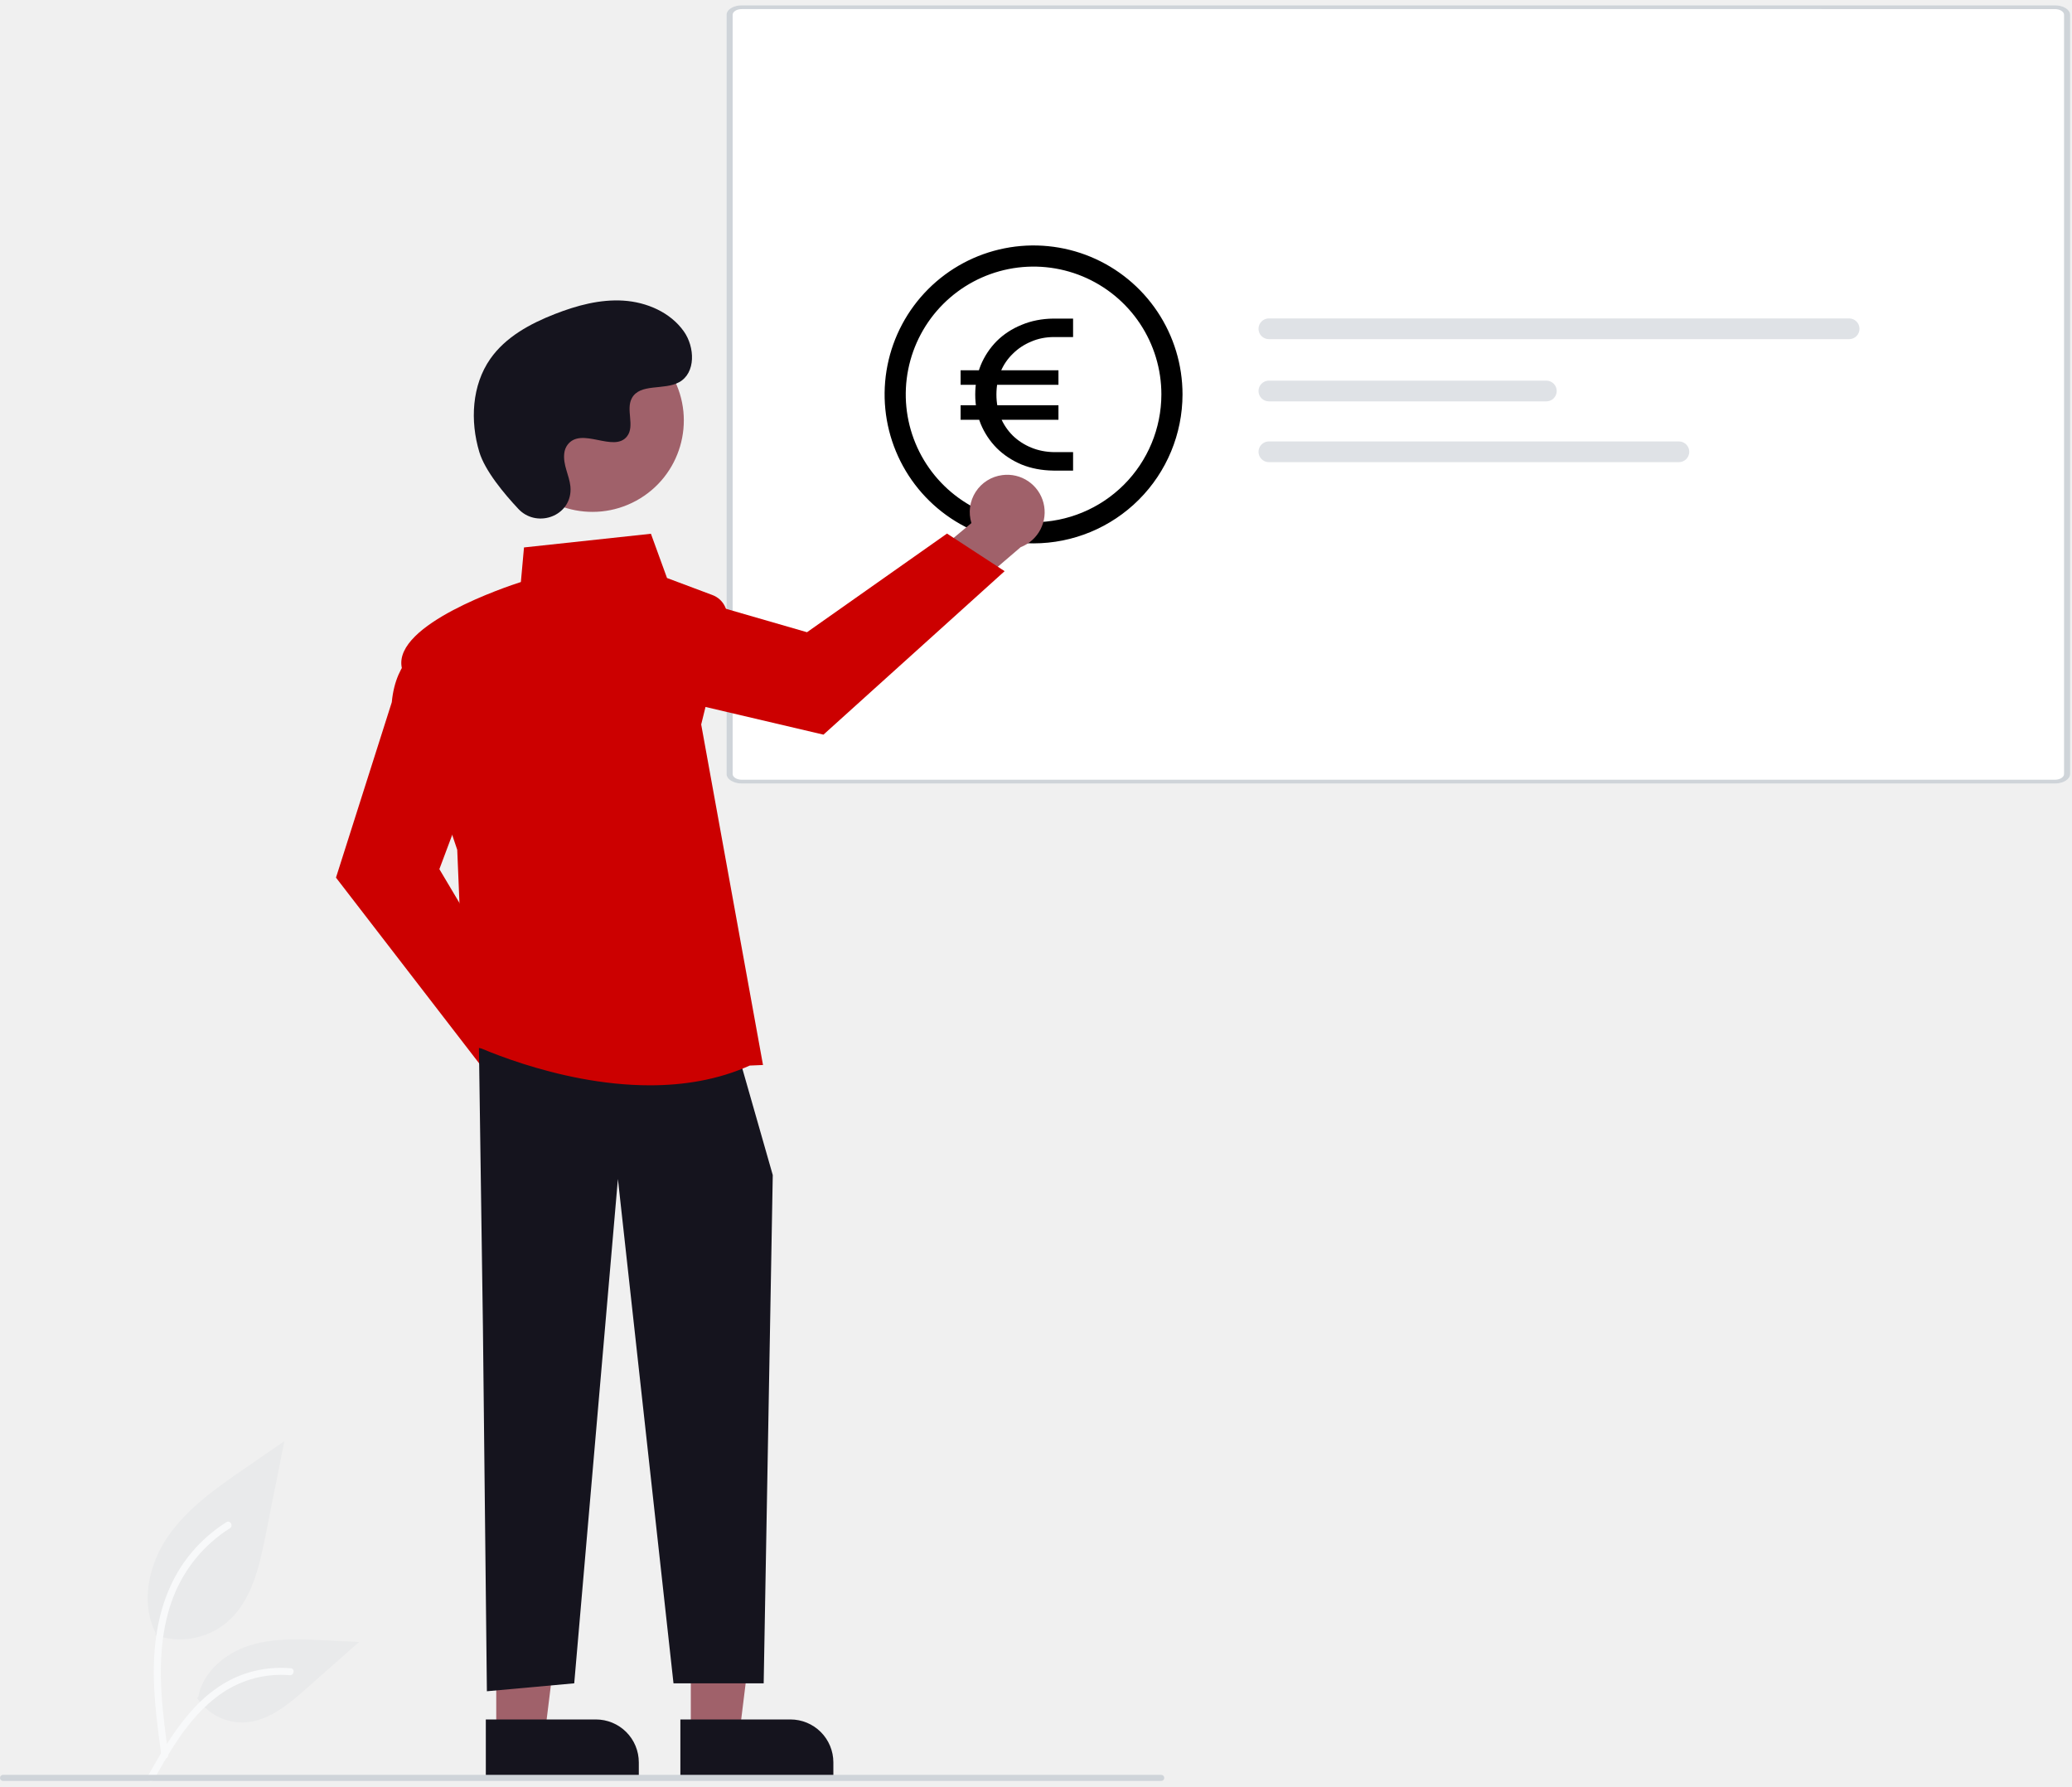
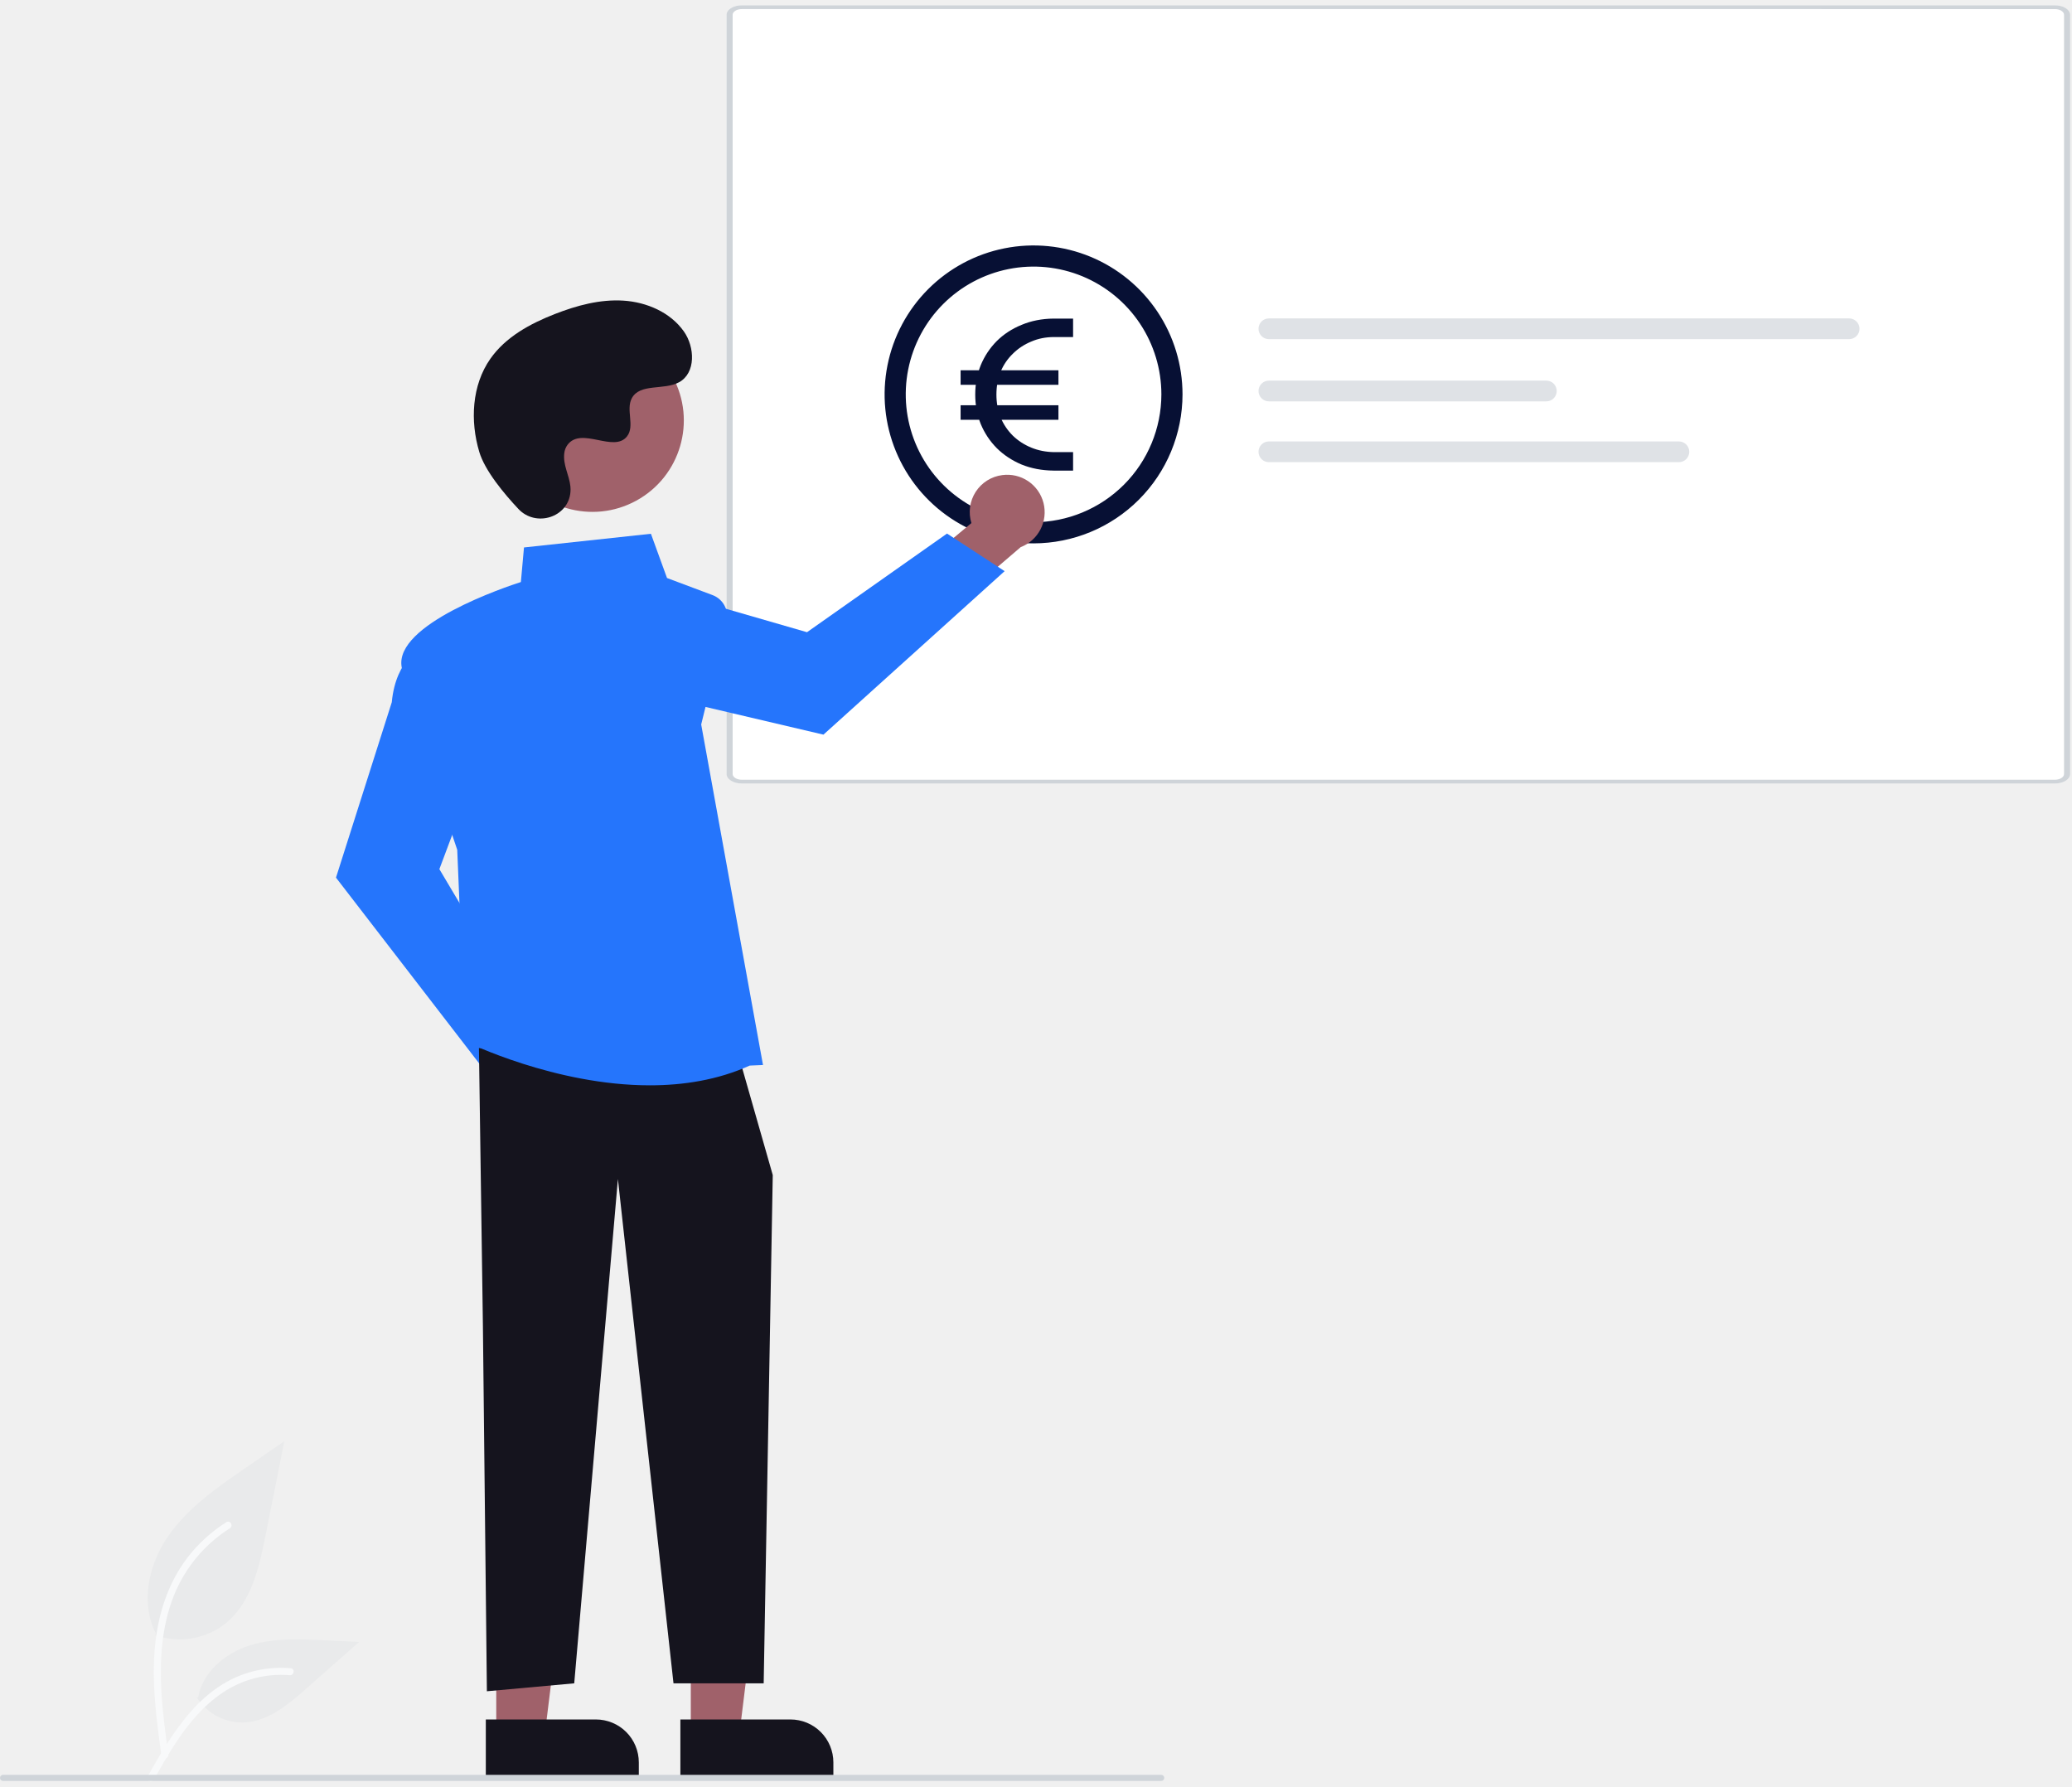
<svg xmlns="http://www.w3.org/2000/svg" width="196" height="169" viewBox="0 0 196 169" fill="none">
-   <g clip-path="url(#clip0_544_66250)">
-     <path d="M14.702 154.671C15.83 155.068 17.041 155.167 18.219 154.96C19.396 154.752 20.501 154.245 21.425 153.487C23.78 151.51 24.519 148.255 25.12 145.239L26.897 136.32L23.176 138.882C20.501 140.724 17.765 142.626 15.913 145.294C14.06 147.962 13.252 151.605 14.74 154.492" fill="#E9EAEB" />
+   <g clip-path="url(#clip0_1731_75434)">
+     <path d="M14.701 154.672C15.829 155.069 17.041 155.168 18.218 154.961C19.396 154.753 20.5 154.246 21.425 153.488C23.78 151.511 24.519 148.256 25.119 145.24L26.896 136.321L23.176 138.883C20.5 140.725 17.765 142.627 15.912 145.295C14.06 147.963 13.252 151.606 14.74 154.493" fill="#E9EAEB" />
    <path d="M15.276 166.091C14.807 162.68 14.326 159.224 14.655 155.776C14.947 152.714 15.881 149.723 17.783 147.27C18.793 145.971 20.021 144.858 21.413 143.981C21.776 143.752 22.11 144.327 21.749 144.555C19.34 146.077 17.477 148.325 16.428 150.975C15.27 153.921 15.084 157.133 15.283 160.263C15.404 162.156 15.66 164.036 15.917 165.914C15.938 165.999 15.925 166.089 15.882 166.165C15.839 166.24 15.768 166.297 15.685 166.323C15.6 166.346 15.509 166.335 15.433 166.291C15.356 166.248 15.3 166.176 15.276 166.091L15.276 166.091Z" fill="#F8F9FA" />
-     <path d="M18.646 160.617C19.13 161.353 19.795 161.952 20.578 162.355C21.36 162.759 22.233 162.955 23.113 162.923C25.374 162.816 27.259 161.238 28.955 159.74L33.973 155.309L30.652 155.15C28.264 155.036 25.814 154.928 23.539 155.666C21.264 156.403 19.166 158.175 18.75 160.53" fill="#E9EAEB" />
-     <path d="M13.952 168.052C16.206 164.063 18.821 159.63 23.493 158.213C24.792 157.821 26.154 157.68 27.506 157.799C27.932 157.836 27.826 158.492 27.401 158.456C25.135 158.268 22.873 158.866 20.996 160.15C19.191 161.379 17.785 163.088 16.595 164.9C15.866 166.01 15.213 167.167 14.56 168.323C14.351 168.692 13.741 168.426 13.952 168.052Z" fill="#F8F9FA" />
-     <path d="M194.383 74.115H70.17C69.787 74.114 69.42 74.019 69.15 73.851C68.879 73.683 68.727 73.454 68.726 73.216V1.399C68.727 1.161 68.879 0.932 69.15 0.764C69.42 0.595 69.787 0.5 70.17 0.5H194.383C194.765 0.5 195.132 0.595 195.403 0.764C195.673 0.932 195.826 1.161 195.826 1.399V73.216C195.826 73.454 195.674 73.682 195.403 73.851C195.132 74.019 194.765 74.114 194.383 74.115Z" fill="white" />
-     <path d="M120.027 30.119C119.767 30.12 119.519 30.223 119.335 30.407C119.152 30.591 119.049 30.84 119.049 31.1C119.049 31.36 119.152 31.609 119.335 31.793C119.519 31.976 119.767 32.08 120.027 32.081H174.92C175.18 32.08 175.429 31.976 175.612 31.793C175.795 31.609 175.898 31.36 175.898 31.1C175.898 30.84 175.795 30.591 175.612 30.407C175.429 30.223 175.18 30.12 174.92 30.119H120.027Z" fill="#DFE2E6" />
-     <path d="M120.027 36.004C119.767 36.005 119.519 36.108 119.335 36.292C119.152 36.476 119.049 36.725 119.049 36.985C119.049 37.244 119.152 37.493 119.335 37.677C119.519 37.861 119.767 37.965 120.027 37.965H146.279C146.538 37.965 146.787 37.861 146.97 37.677C147.154 37.493 147.257 37.244 147.257 36.985C147.257 36.725 147.154 36.476 146.97 36.292C146.787 36.108 146.538 36.005 146.279 36.004H120.027Z" fill="#DFE2E6" />
-     <path d="M120.027 41.754C119.767 41.755 119.519 41.858 119.335 42.042C119.152 42.226 119.049 42.475 119.049 42.735C119.049 42.994 119.152 43.243 119.335 43.427C119.519 43.611 119.767 43.715 120.027 43.715H158.817C159.076 43.715 159.325 43.611 159.509 43.427C159.692 43.243 159.795 42.994 159.795 42.735C159.795 42.475 159.692 42.226 159.509 42.042C159.325 41.858 159.076 41.755 158.817 41.754H120.027Z" fill="#DFE2E6" />
-     <path d="M194.383 74.115H70.17C69.787 74.114 69.42 74.019 69.15 73.851C68.879 73.683 68.727 73.454 68.726 73.216V1.399C68.727 1.161 68.879 0.932 69.15 0.764C69.42 0.595 69.787 0.5 70.17 0.5H194.383C194.765 0.5 195.132 0.595 195.403 0.764C195.673 0.932 195.826 1.161 195.826 1.399V73.216C195.826 73.454 195.674 73.682 195.403 73.851C195.132 74.019 194.765 74.114 194.383 74.115ZM70.17 0.859C69.94 0.859 69.721 0.916 69.558 1.017C69.396 1.118 69.305 1.255 69.304 1.398V73.216C69.305 73.358 69.396 73.495 69.558 73.596C69.721 73.697 69.94 73.754 70.17 73.754H194.383C194.612 73.754 194.832 73.697 194.994 73.596C195.156 73.495 195.248 73.358 195.248 73.216V1.399C195.248 1.256 195.156 1.119 194.994 1.018C194.832 0.917 194.612 0.86 194.383 0.86L70.17 0.859Z" fill="#CFD4D9" />
-     <path fill-rule="evenodd" clip-rule="evenodd" d="M91.053 47.36C93.041 48.688 95.378 49.397 97.769 49.397C100.974 49.393 104.047 48.118 106.314 45.852C108.581 43.585 109.856 40.512 109.86 37.306C109.86 34.915 109.151 32.578 107.822 30.59C106.494 28.602 104.605 27.052 102.396 26.137C100.187 25.222 97.756 24.983 95.411 25.449C93.066 25.916 90.911 27.067 89.22 28.758C87.529 30.449 86.378 32.603 85.912 34.949C85.445 37.294 85.684 39.725 86.6 41.934C87.515 44.143 89.064 46.031 91.053 47.36ZM111.86 37.307C111.86 34.52 111.033 31.796 109.485 29.479C107.937 27.162 105.736 25.356 103.162 24.289C100.587 23.223 97.754 22.944 95.021 23.488C92.287 24.031 89.777 25.373 87.806 27.344C85.836 29.314 84.494 31.825 83.95 34.558C83.406 37.292 83.685 40.125 84.752 42.699C85.818 45.274 87.624 47.475 89.941 49.023C92.259 50.571 94.983 51.397 97.77 51.397C101.505 51.393 105.087 49.907 107.728 47.266C110.37 44.624 111.856 41.043 111.86 37.307Z" fill="black" />
-     <path d="M54.952 101.782C54.927 101.268 54.79 100.765 54.551 100.309C54.311 99.854 53.974 99.456 53.565 99.144C53.154 98.833 52.681 98.615 52.178 98.506C51.675 98.398 51.154 98.4 50.652 98.515L45.994 91.951L41.315 93.809L48.023 102.985C48.271 103.816 48.815 104.527 49.552 104.983C50.289 105.439 51.167 105.61 52.022 105.461C52.876 105.313 53.646 104.856 54.186 104.178C54.726 103.5 54.998 102.648 54.952 101.782Z" fill="#A0616A" />
-     <path d="M45.874 101.296L31.782 83.014L37.062 66.419C37.449 62.246 40.06 61.081 40.171 61.034L40.34 60.961L44.935 73.214L41.562 82.211L49.842 96.138L45.874 101.296Z" fill="#CC0000" />
-     <path d="M94.815 44.939C94.305 45.003 93.814 45.178 93.378 45.452C92.942 45.726 92.572 46.093 92.293 46.526C92.014 46.958 91.834 47.447 91.764 47.957C91.695 48.467 91.738 48.987 91.89 49.478L85.707 54.629L87.92 59.151L96.551 51.754C97.36 51.442 98.026 50.845 98.424 50.075C98.822 49.305 98.924 48.416 98.71 47.575C98.496 46.735 97.982 46.003 97.264 45.517C96.546 45.031 95.675 44.825 94.815 44.939Z" fill="#A0616A" />
-     <path d="M95.032 54.026L77.894 69.49L60.94 65.508C56.751 65.445 55.387 62.932 55.331 62.825L55.246 62.662L67.107 57.133L76.338 59.801L89.582 50.469L95.032 54.026Z" fill="#CC0000" />
-     <path d="M65.347 163.958L69.951 163.958L72.141 146.197L65.346 146.198L65.347 163.958Z" fill="#A0616A" />
-     <path d="M78.832 168.232L64.36 168.233L64.36 162.642L74.771 162.641C75.848 162.641 76.881 163.069 77.642 163.83C78.404 164.592 78.831 165.624 78.832 166.701L78.832 168.232Z" fill="#15141E" />
-     <path d="M46.943 163.958L51.548 163.958L53.738 146.197L46.942 146.198L46.943 163.958Z" fill="#A0616A" />
-     <path d="M60.428 168.232L45.957 168.233L45.956 162.642L56.368 162.641C56.901 162.641 57.429 162.746 57.922 162.95C58.414 163.154 58.862 163.453 59.239 163.83C59.616 164.207 59.915 164.655 60.119 165.147C60.323 165.64 60.428 166.168 60.428 166.701L60.428 168.232Z" fill="#15141E" />
-     <path d="M45.305 99.129L45.681 125.42L46.057 159.974L54.319 159.223L58.451 111.523L63.709 159.223H72.24L73.099 111.148L70.094 100.631L45.305 99.129Z" fill="#15141E" />
-     <path d="M61.478 102.659C52.487 102.66 44.212 98.591 44.1 98.535L44.007 98.489L43.252 80.382C43.034 79.742 38.726 67.117 37.996 63.104C37.257 59.038 47.971 55.47 49.272 55.053L49.567 51.782L61.574 50.488L63.096 54.673L67.403 56.288C67.891 56.472 68.295 56.828 68.539 57.289C68.782 57.75 68.848 58.285 68.724 58.791L66.329 68.527L72.176 100.737L70.918 100.791C67.9 102.154 64.644 102.659 61.478 102.659Z" fill="#CC0000" />
+     <path d="M18.646 160.617C19.13 161.353 19.795 161.952 20.577 162.355C21.36 162.759 22.233 162.955 23.112 162.923C25.374 162.816 27.259 161.238 28.955 159.74L33.973 155.309L30.652 155.15C28.264 155.036 25.813 154.928 23.538 155.666C21.263 156.403 19.165 158.175 18.749 160.53" fill="#E9EAEB" />
+     <path d="M13.952 168.052C16.207 164.063 18.821 159.63 23.494 158.213C24.793 157.821 26.155 157.68 27.506 157.799C27.933 157.836 27.826 158.492 27.401 158.456C25.135 158.268 22.873 158.866 20.997 160.15C19.191 161.379 17.785 163.088 16.595 164.9C15.866 166.01 15.213 167.167 14.56 168.323C14.351 168.692 13.741 168.426 13.952 168.052Z" fill="#F8F9FA" />
+     <path d="M194.383 74.115H70.17C69.787 74.114 69.42 74.019 69.15 73.851C68.879 73.683 68.727 73.454 68.726 73.216V1.399C68.727 1.161 68.879 0.932 69.15 0.764C69.42 0.595 69.787 0.5 70.17 0.5H194.383C194.765 0.5 195.132 0.595 195.403 0.764C195.674 0.932 195.826 1.161 195.826 1.399V73.216C195.826 73.454 195.674 73.682 195.403 73.851C195.132 74.019 194.765 74.114 194.383 74.115Z" fill="white" />
+     <path d="M120.027 30.118C119.767 30.119 119.518 30.222 119.335 30.406C119.152 30.59 119.049 30.839 119.049 31.099C119.049 31.359 119.152 31.608 119.335 31.791C119.518 31.975 119.767 32.079 120.027 32.08H174.92C175.179 32.079 175.428 31.975 175.612 31.791C175.795 31.608 175.898 31.359 175.898 31.099C175.898 30.839 175.795 30.59 175.612 30.406C175.428 30.222 175.179 30.119 174.92 30.118H120.027Z" fill="#DFE2E6" />
+     <path d="M120.027 36.003C119.767 36.004 119.518 36.107 119.335 36.291C119.152 36.475 119.049 36.724 119.049 36.984C119.049 37.243 119.152 37.492 119.335 37.676C119.518 37.86 119.767 37.964 120.027 37.964H146.278C146.538 37.964 146.787 37.86 146.97 37.676C147.154 37.492 147.257 37.243 147.257 36.984C147.257 36.724 147.154 36.475 146.97 36.291C146.787 36.107 146.538 36.004 146.278 36.003H120.027Z" fill="#DFE2E6" />
+     <path d="M120.027 41.755C119.767 41.755 119.518 41.859 119.335 42.043C119.152 42.227 119.049 42.476 119.049 42.736C119.049 42.995 119.152 43.244 119.335 43.428C119.518 43.612 119.767 43.716 120.027 43.716H158.817C159.076 43.716 159.325 43.612 159.508 43.428C159.692 43.244 159.795 42.995 159.795 42.736C159.795 42.476 159.692 42.227 159.508 42.043C159.325 41.859 159.076 41.755 158.817 41.755H120.027Z" fill="#DFE2E6" />
+     <path d="M194.383 74.115H70.17C69.787 74.114 69.42 74.019 69.15 73.851C68.879 73.683 68.727 73.454 68.726 73.216V1.399C68.727 1.161 68.879 0.932 69.15 0.764C69.42 0.595 69.787 0.5 70.17 0.5H194.383C194.765 0.5 195.132 0.595 195.403 0.764C195.674 0.932 195.826 1.161 195.826 1.399V73.216C195.826 73.454 195.674 73.682 195.403 73.851C195.132 74.019 194.765 74.114 194.383 74.115ZM70.17 0.859C69.941 0.859 69.721 0.916 69.558 1.017C69.396 1.118 69.305 1.255 69.304 1.398V73.216C69.305 73.358 69.396 73.495 69.558 73.596C69.721 73.697 69.941 73.754 70.17 73.754H194.383C194.612 73.754 194.832 73.697 194.994 73.596C195.156 73.495 195.248 73.358 195.248 73.216V1.399C195.248 1.256 195.156 1.119 194.994 1.018C194.832 0.917 194.612 0.86 194.383 0.86L70.17 0.859Z" fill="#CFD4D9" />
+     <path fill-rule="evenodd" clip-rule="evenodd" d="M91.052 47.36C93.04 48.688 95.378 49.397 97.769 49.397C100.974 49.393 104.047 48.118 106.314 45.852C108.58 43.585 109.856 40.512 109.86 37.306C109.86 34.915 109.15 32.578 107.822 30.59C106.494 28.602 104.605 27.052 102.396 26.137C100.187 25.222 97.756 24.983 95.411 25.449C93.065 25.916 90.911 27.067 89.22 28.758C87.529 30.449 86.378 32.603 85.911 34.949C85.445 37.294 85.684 39.725 86.599 41.934C87.514 44.143 89.064 46.031 91.052 47.36ZM111.86 37.307C111.86 34.52 111.033 31.796 109.485 29.479C107.937 27.162 105.736 25.356 103.161 24.289C100.587 23.223 97.754 22.944 95.02 23.488C92.287 24.031 89.776 25.373 87.806 27.344C85.835 29.314 84.493 31.825 83.95 34.558C83.406 37.292 83.685 40.125 84.752 42.699C85.818 45.274 87.624 47.475 89.941 49.023C92.258 50.571 94.983 51.397 97.769 51.397C101.505 51.393 105.087 49.907 107.728 47.266C110.37 44.624 111.855 41.043 111.86 37.307Z" fill="#071034" />
+     <path d="M54.952 101.782C54.927 101.268 54.79 100.765 54.551 100.309C54.311 99.854 53.974 99.456 53.564 99.144C53.154 98.833 52.681 98.615 52.178 98.506C51.675 98.398 51.154 98.4 50.652 98.515L45.994 91.951L41.315 93.809L48.023 102.985C48.27 103.816 48.815 104.527 49.552 104.983C50.289 105.439 51.167 105.61 52.022 105.461C52.876 105.313 53.645 104.856 54.185 104.178C54.726 103.5 54.998 102.648 54.952 101.782Z" fill="#A0616A" />
+     <path d="M45.874 101.296L31.782 83.014L37.062 66.419C37.449 62.246 40.06 61.081 40.171 61.034L40.34 60.961L44.935 73.214L41.562 82.211L49.842 96.138L45.874 101.296Z" fill="#2575FC" />
+     <path d="M94.815 44.938C94.305 45.002 93.814 45.177 93.378 45.451C92.942 45.725 92.572 46.092 92.293 46.525C92.014 46.957 91.834 47.446 91.764 47.956C91.694 48.466 91.737 48.986 91.89 49.477L85.707 54.628L87.92 59.15L96.551 51.753C97.36 51.441 98.026 50.844 98.424 50.074C98.822 49.304 98.924 48.414 98.71 47.574C98.496 46.734 97.982 46.002 97.264 45.516C96.546 45.03 95.675 44.824 94.815 44.938Z" fill="#A0616A" />
+     <path d="M95.032 54.025L77.894 69.489L60.941 65.507C56.751 65.444 55.387 62.931 55.331 62.824L55.246 62.661L67.107 57.132L76.338 59.8L89.583 50.468L95.032 54.025Z" fill="#2575FC" />
+     <path d="M65.347 163.958L69.951 163.958L72.142 146.197L65.346 146.198L65.347 163.958Z" fill="#A0616A" />
+     <path d="M78.832 168.233L64.36 168.234L64.36 162.643L74.772 162.642C75.848 162.642 76.881 163.07 77.642 163.831C78.404 164.593 78.832 165.625 78.832 166.702L78.832 168.233Z" fill="#15141E" />
+     <path d="M46.943 163.958L51.547 163.958L53.738 146.197L46.942 146.198L46.943 163.958Z" fill="#A0616A" />
+     <path d="M60.428 168.233L45.956 168.234L45.956 162.643L56.368 162.642C56.901 162.642 57.429 162.747 57.921 162.951C58.414 163.155 58.862 163.454 59.239 163.831C59.616 164.208 59.915 164.656 60.119 165.148C60.323 165.641 60.428 166.169 60.428 166.702L60.428 168.233Z" fill="#15141E" />
+     <path d="M45.305 99.13L45.681 125.421L46.057 159.975L54.319 159.224L58.451 111.524L63.709 159.224H72.24L73.099 111.149L70.094 100.632L45.305 99.13Z" fill="#15141E" />
+     <path d="M61.478 102.66C52.487 102.661 44.212 98.592 44.1 98.536L44.007 98.49L43.252 80.383C43.034 79.743 38.726 67.118 37.996 63.105C37.257 59.039 47.971 55.471 49.272 55.054L49.567 51.783L61.574 50.489L63.096 54.674L67.403 56.289C67.891 56.473 68.295 56.829 68.539 57.29C68.782 57.751 68.848 58.286 68.724 58.792L66.329 68.528L72.176 100.738L70.918 100.792C67.9 102.155 64.644 102.66 61.478 102.66Z" fill="#2575FC" />
    <path d="M60.187 47.358C64.376 45.068 65.916 39.816 63.626 35.626C61.336 31.437 56.083 29.897 51.894 32.187C47.705 34.477 46.165 39.73 48.455 43.919C50.745 48.109 55.998 49.648 60.187 47.358Z" fill="#A0616A" />
-     <path d="M49.039 48.142C50.686 49.897 53.746 48.955 53.961 46.557C53.978 46.371 53.976 46.184 53.957 45.998C53.846 44.936 53.233 43.972 53.38 42.851C53.413 42.572 53.517 42.306 53.682 42.078C54.995 40.32 58.076 42.864 59.315 41.273C60.075 40.297 59.182 38.761 59.765 37.67C60.535 36.23 62.814 36.94 64.243 36.152C65.833 35.275 65.738 32.835 64.691 31.351C63.415 29.541 61.176 28.575 58.966 28.436C56.755 28.297 54.56 28.895 52.497 29.699C50.152 30.613 47.827 31.875 46.384 33.937C44.629 36.444 44.46 39.815 45.338 42.747C45.872 44.53 47.694 46.709 49.039 48.142Z" fill="#15141E" />
+     <path d="M49.039 48.142C50.686 49.897 53.746 48.955 53.961 46.557C53.977 46.371 53.976 46.184 53.957 45.998C53.846 44.936 53.233 43.972 53.38 42.851C53.413 42.572 53.517 42.306 53.682 42.078C54.994 40.32 58.076 42.864 59.315 41.273C60.075 40.297 59.182 38.761 59.765 37.67C60.534 36.23 62.813 36.94 64.243 36.152C65.833 35.275 65.738 32.835 64.691 31.351C63.414 29.541 61.176 28.575 58.966 28.436C56.755 28.297 54.56 28.895 52.496 29.699C50.152 30.613 47.827 31.875 46.384 33.937C44.629 36.444 44.46 39.815 45.338 42.747C45.871 44.53 47.693 46.709 49.039 48.142Z" fill="#15141E" />
    <path d="M109.847 168.456H0.288C0.211 168.456 0.138 168.426 0.084 168.372C0.03 168.318 0 168.245 0 168.168C0 168.092 0.03 168.019 0.084 167.965C0.138 167.911 0.211 167.881 0.288 167.881H109.847C109.923 167.881 109.996 167.911 110.05 167.965C110.104 168.019 110.134 168.092 110.134 168.168C110.134 168.245 110.104 168.318 110.05 168.372C109.996 168.426 109.923 168.456 109.847 168.456Z" fill="#CFD4D9" />
-     <path d="M90.868 39.706V38.33H100.124V39.706H90.868ZM90.868 36.399V35.023H100.124V36.399H90.868ZM99.648 44.513C98.547 44.499 97.541 44.307 96.632 43.938C95.723 43.554 94.938 43.034 94.277 42.377C93.63 41.719 93.127 40.959 92.769 40.097C92.424 39.234 92.252 38.31 92.252 37.324C92.252 36.338 92.424 35.413 92.769 34.551C93.127 33.688 93.63 32.928 94.277 32.271C94.938 31.614 95.723 31.1 96.632 30.73C97.541 30.347 98.547 30.148 99.648 30.135H101.508V31.881H99.71C98.925 31.881 98.202 32.024 97.541 32.312C96.88 32.586 96.302 32.969 95.806 33.462C95.31 33.941 94.924 34.51 94.649 35.167C94.387 35.824 94.256 36.543 94.256 37.324C94.256 38.09 94.387 38.809 94.649 39.48C94.924 40.138 95.31 40.713 95.806 41.206C96.302 41.685 96.88 42.062 97.541 42.335C98.202 42.609 98.925 42.753 99.71 42.767H101.508V44.513H99.648Z" fill="black" />
+     <path d="M90.868 39.706V38.33H100.123V39.706H90.868ZM90.868 36.399V35.023H100.123V36.399H90.868ZM99.648 44.513C98.546 44.499 97.541 44.307 96.632 43.938C95.723 43.554 94.938 43.034 94.277 42.377C93.629 41.719 93.127 40.959 92.769 40.097C92.424 39.234 92.252 38.31 92.252 37.324C92.252 36.338 92.424 35.413 92.769 34.551C93.127 33.688 93.629 32.928 94.277 32.271C94.938 31.614 95.723 31.1 96.632 30.73C97.541 30.347 98.546 30.148 99.648 30.135H101.508V31.881H99.71C98.925 31.881 98.202 32.024 97.541 32.312C96.88 32.586 96.301 32.969 95.806 33.462C95.31 33.941 94.924 34.51 94.649 35.167C94.387 35.824 94.256 36.543 94.256 37.324C94.256 38.09 94.387 38.809 94.649 39.48C94.924 40.138 95.31 40.713 95.806 41.206C96.301 41.685 96.88 42.062 97.541 42.335C98.202 42.609 98.925 42.753 99.71 42.767H101.508V44.513H99.648Z" fill="#071034" />
  </g>
  <defs>
-     <clipPath id="clip0_544_66250">
+     <clipPath id="clip0_1731_75434">
      <rect width="195.78" height="168" fill="white" transform="translate(0 0.5)" />
    </clipPath>
  </defs>
</svg>
